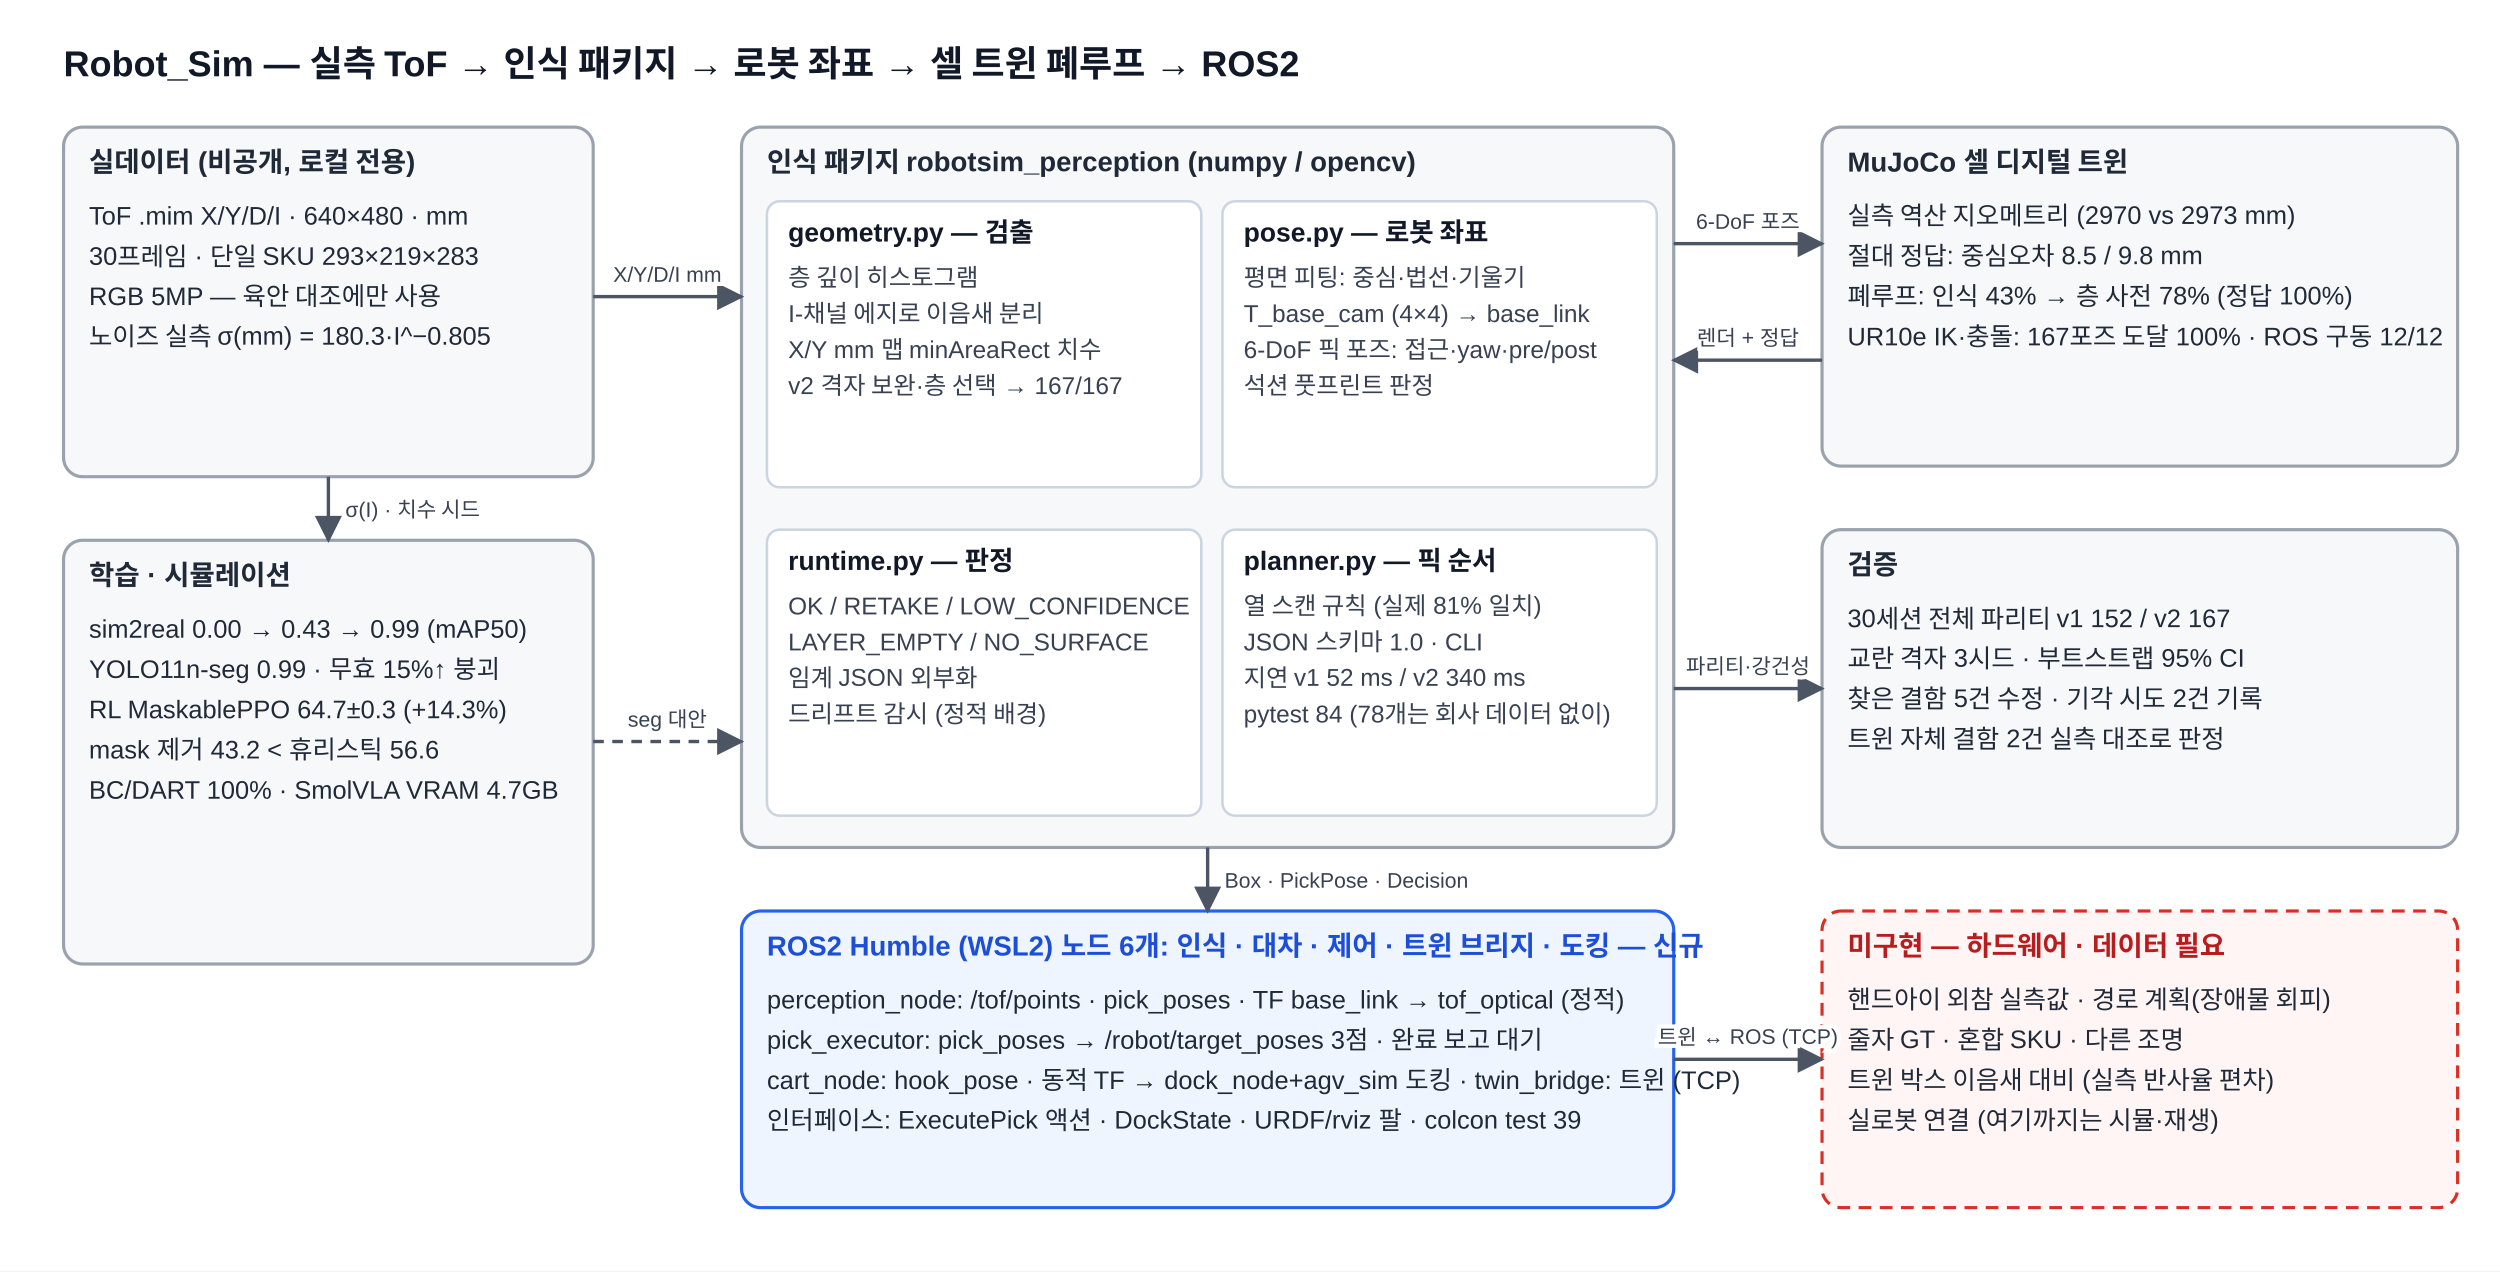
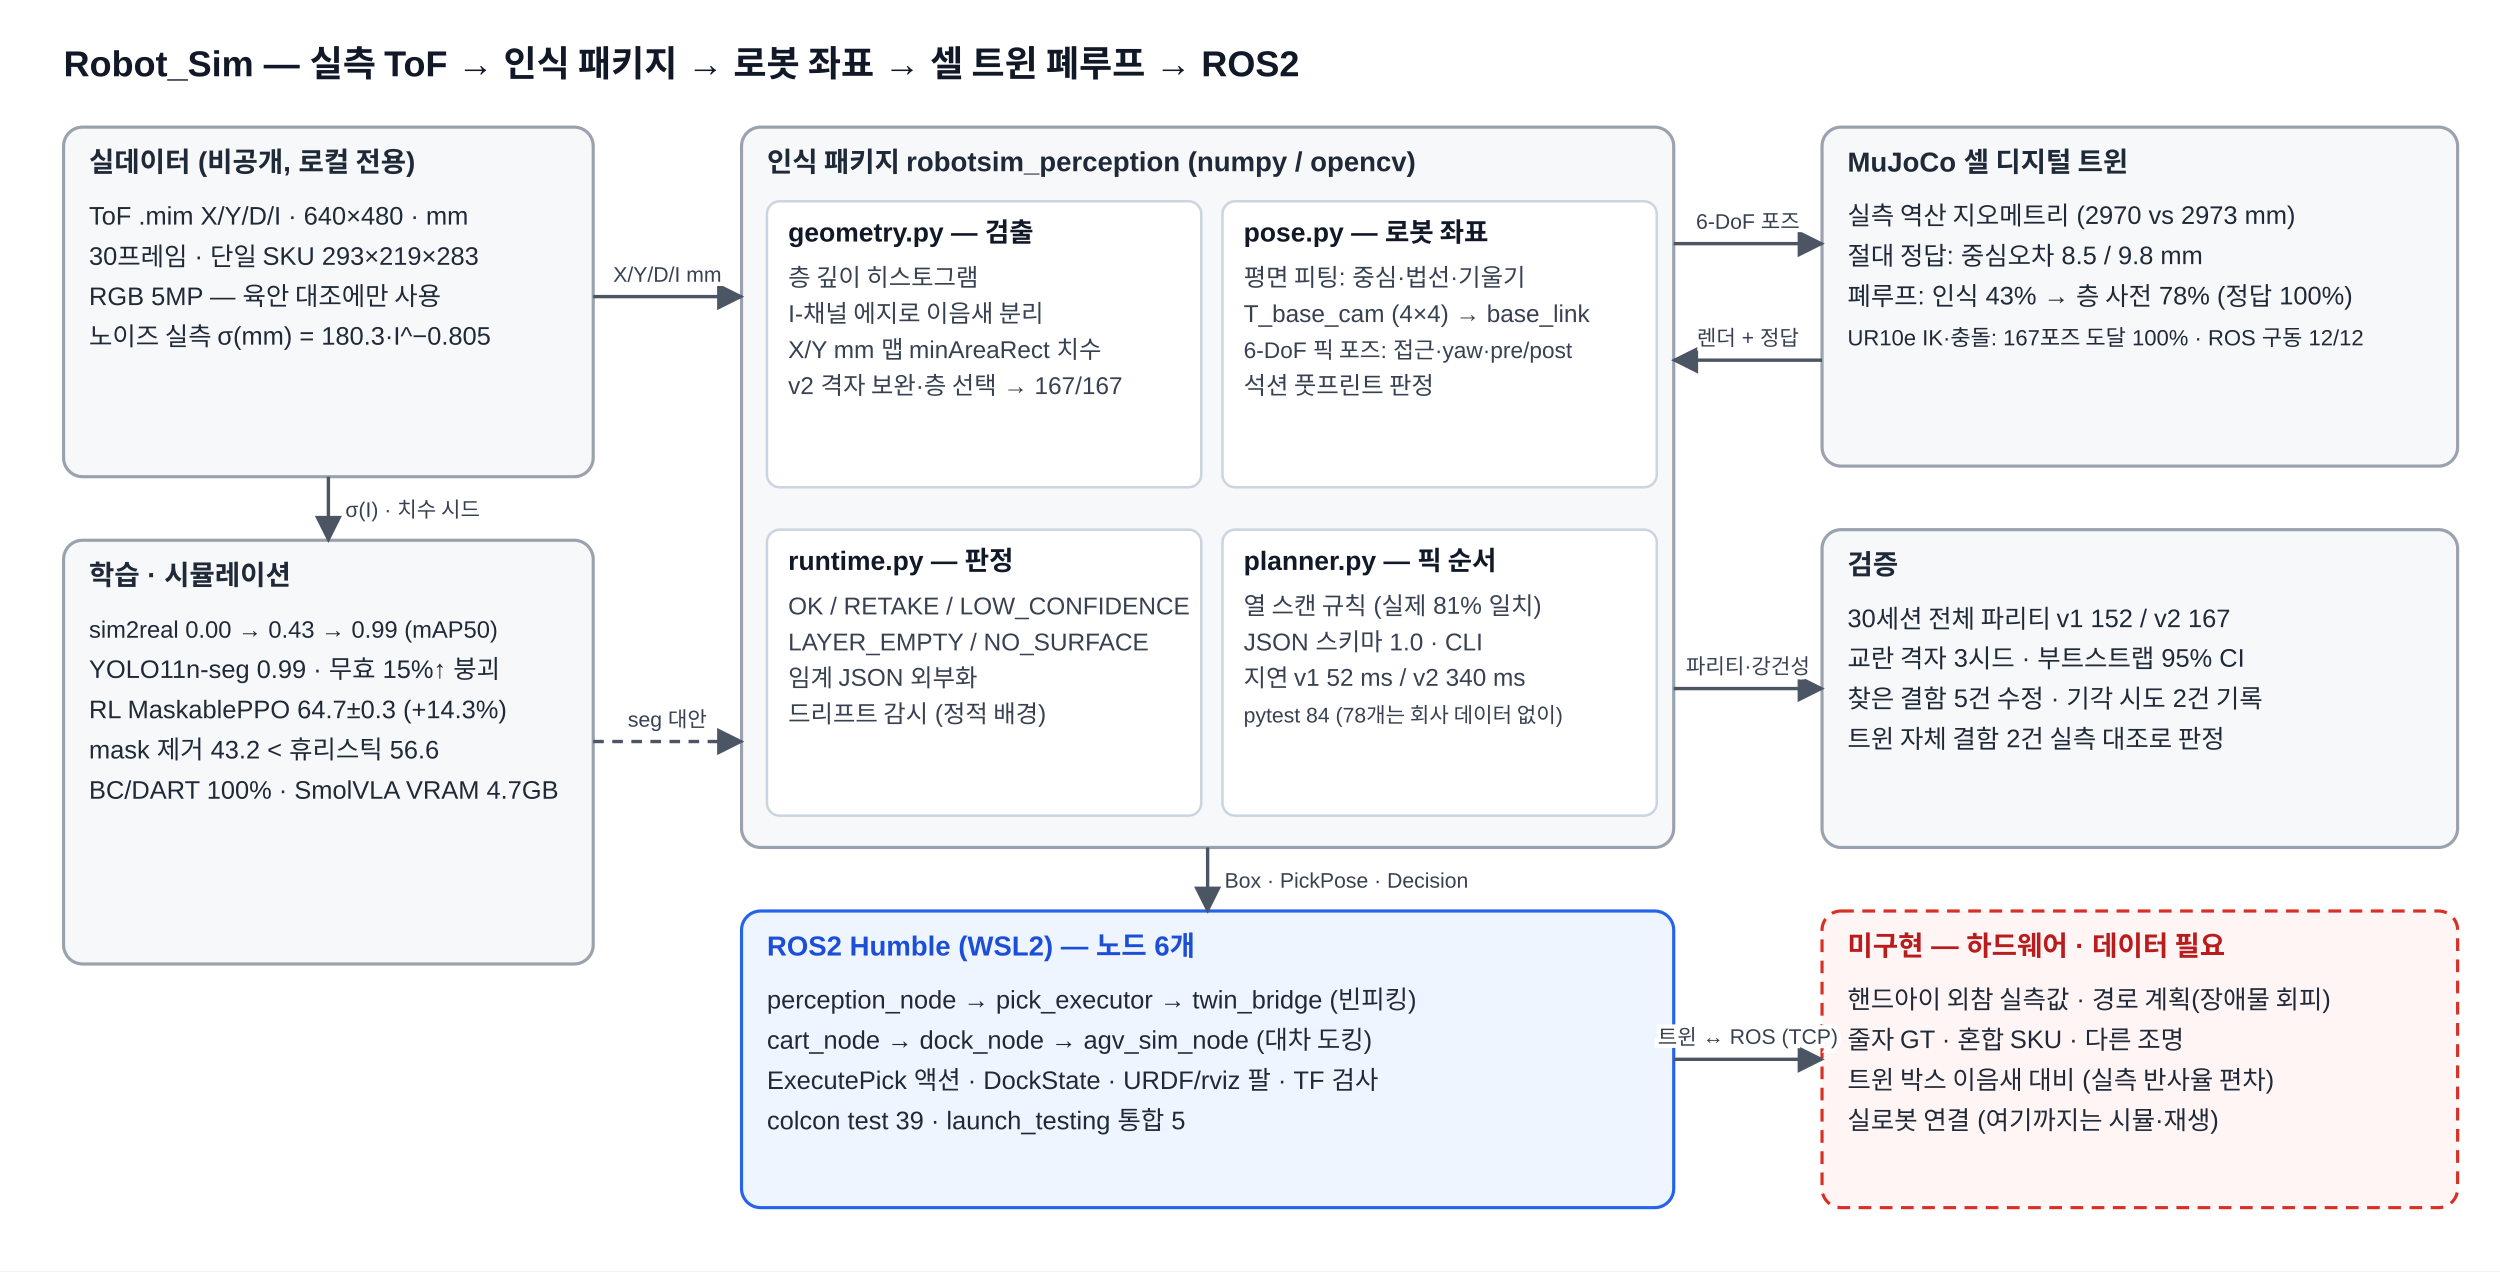
<svg xmlns="http://www.w3.org/2000/svg" width="1180" height="600" viewBox="0 0 1180 600" font-family="&quot;Segoe UI&quot;, &quot;Malgun Gothic&quot;, &quot;Apple SD Gothic Neo&quot;, &quot;Noto Sans KR&quot;, Arial, sans-serif">
  <defs>
    <marker id="ah" viewBox="0 0 10 10" refX="9" refY="5" markerWidth="8" markerHeight="8" orient="auto">
      <path d="M0,0 L10,5 L0,10 z" fill="#4b5563" />
    </marker>
  </defs>
  <rect width="1180" height="600" fill="#ffffff" />
  <text x="30" y="36" font-size="17" font-weight="700" fill="#111827">Robot_Sim — 실측 ToF → 인식 패키지 → 로봇 좌표 → 셀 트윈 폐루프 → ROS2</text>
  <rect x="30" y="60" width="250" height="165" rx="9" fill="#f7f8fa" stroke="#9aa3ad" stroke-width="1.5" />
-   <text x="42" y="81" font-size="13" font-weight="700" fill="#1f2937">실데이터 (비공개, 로컬 전용)</text>
-   <text x="42" y="106" font-size="12" fill="#1f2937">ToF .mim  X/Y/D/I · 640×480 · mm</text>
-   <text x="42" y="125" font-size="12" fill="#1f2937">30프레임 · 단일 SKU 293×219×283</text>
-   <text x="42" y="144" font-size="12" fill="#1f2937">RGB 5MP — 육안 대조에만 사용</text>
-   <text x="42" y="163" font-size="12" fill="#1f2937">노이즈 실측 σ(mm) = 180.3·I^−0.805</text>
+   <text x="42" y="81" font-size="13.0" font-weight="700" fill="#1f2937">실데이터 (비공개, 로컬 전용)</text>
+   <text x="42" y="106" font-size="12.0" fill="#1f2937">ToF .mim  X/Y/D/I · 640×480 · mm</text>
+   <text x="42" y="125" font-size="12.0" fill="#1f2937">30프레임 · 단일 SKU 293×219×283</text>
+   <text x="42" y="144" font-size="12.0" fill="#1f2937">RGB 5MP — 육안 대조에만 사용</text>
+   <text x="42" y="163" font-size="12.0" fill="#1f2937">노이즈 실측 σ(mm) = 180.3·I^−0.805</text>
  <rect x="30" y="255" width="250" height="200" rx="9" fill="#f7f8fa" stroke="#9aa3ad" stroke-width="1.5" />
-   <text x="42" y="276" font-size="13" font-weight="700" fill="#1f2937">학습 · 시뮬레이션</text>
-   <text x="42" y="301" font-size="12" fill="#1f2937">sim2real  0.00 → 0.43 → 0.99 (mAP50)</text>
-   <text x="42" y="320" font-size="12" fill="#1f2937">YOLO11n-seg 0.99 · 무효 15%↑ 붕괴</text>
-   <text x="42" y="339" font-size="12" fill="#1f2937">RL MaskablePPO 64.7±0.3 (+14.3%)</text>
-   <text x="42" y="358" font-size="12" fill="#1f2937">   mask 제거 43.2 &lt; 휴리스틱 56.6</text>
-   <text x="42" y="377" font-size="12" fill="#1f2937">BC/DART 100% · SmolVLA VRAM 4.7GB</text>
+   <text x="42" y="276" font-size="13.0" font-weight="700" fill="#1f2937">학습 · 시뮬레이션</text>
+   <text x="42" y="301" font-size="11.2" fill="#1f2937">sim2real  0.00 → 0.43 → 0.99 (mAP50)</text>
+   <text x="42" y="320" font-size="12.0" fill="#1f2937">YOLO11n-seg 0.99 · 무효 15%↑ 붕괴</text>
+   <text x="42" y="339" font-size="12.0" fill="#1f2937">RL MaskablePPO 64.7±0.3 (+14.3%)</text>
+   <text x="42" y="358" font-size="12.0" fill="#1f2937">   mask 제거 43.2 &lt; 휴리스틱 56.6</text>
+   <text x="42" y="377" font-size="12.0" fill="#1f2937">BC/DART 100% · SmolVLA VRAM 4.7GB</text>
  <rect x="350" y="60" width="440" height="340" rx="9" fill="#f7f8fa" stroke="#9aa3ad" stroke-width="1.5" />
-   <text x="362" y="81" font-size="13" font-weight="700" fill="#1f2937">인식 패키지  robotsim_perception  (numpy / opencv)</text>
+   <text x="362" y="81" font-size="13.0" font-weight="700" fill="#1f2937">인식 패키지  robotsim_perception  (numpy / opencv)</text>
  <rect x="362" y="95" width="205" height="135" rx="6" fill="#ffffff" stroke="#cbd5e1" stroke-width="1.2" />
  <text x="372" y="114" font-size="12.5" font-weight="700" fill="#111827">geometry.py — 검출</text>
  <text x="372" y="135" font-size="11.5" fill="#374151">층 깊이 히스토그램</text>
  <text x="372" y="152" font-size="11.5" fill="#374151">I-채널 에지로 이음새 분리</text>
  <text x="372" y="169" font-size="11.5" fill="#374151">X/Y mm 맵 minAreaRect 치수</text>
  <text x="372" y="186" font-size="11.5" fill="#374151">v2 격자 보완·층 선택 → 167/167</text>
  <rect x="577" y="95" width="205" height="135" rx="6" fill="#ffffff" stroke="#cbd5e1" stroke-width="1.2" />
  <text x="587" y="114" font-size="12.5" font-weight="700" fill="#111827">pose.py — 로봇 좌표</text>
  <text x="587" y="135" font-size="11.5" fill="#374151">평면 피팅: 중심·법선·기울기</text>
  <text x="587" y="152" font-size="11.5" fill="#374151">T_base_cam (4×4) → base_link</text>
-   <text x="587" y="169" font-size="11.5" fill="#374151">6-DoF 픽 포즈: 접근·yaw·pre/post</text>
+   <text x="587" y="169" font-size="10.7" fill="#374151">6-DoF 픽 포즈: 접근·yaw·pre/post</text>
  <text x="587" y="186" font-size="11.5" fill="#374151">석션 풋프린트 판정</text>
  <rect x="362" y="250" width="205" height="135" rx="6" fill="#ffffff" stroke="#cbd5e1" stroke-width="1.2" />
  <text x="372" y="269" font-size="12.5" font-weight="700" fill="#111827">runtime.py — 판정</text>
  <text x="372" y="290" font-size="11.5" fill="#374151">OK / RETAKE / LOW_CONFIDENCE</text>
  <text x="372" y="307" font-size="11.5" fill="#374151">LAYER_EMPTY / NO_SURFACE</text>
  <text x="372" y="324" font-size="11.5" fill="#374151">임계 JSON 외부화</text>
  <text x="372" y="341" font-size="11.5" fill="#374151">드리프트 감시 (정적 배경)</text>
  <rect x="577" y="250" width="205" height="135" rx="6" fill="#ffffff" stroke="#cbd5e1" stroke-width="1.2" />
  <text x="587" y="269" font-size="12.5" font-weight="700" fill="#111827">planner.py — 픽 순서</text>
  <text x="587" y="290" font-size="11.5" fill="#374151">열 스캔 규칙 (실제 81% 일치)</text>
  <text x="587" y="307" font-size="11.5" fill="#374151">JSON 스키마 1.0 · CLI</text>
  <text x="587" y="324" font-size="11.5" fill="#374151">지연 v1 52 ms / v2 340 ms</text>
-   <text x="587" y="341" font-size="11.5" fill="#374151">pytest 84 (78개는 회사 데이터 없이)</text>
+   <text x="587" y="341" font-size="10.0" fill="#374151">pytest 84 (78개는 회사 데이터 없이)</text>
  <rect x="350" y="430" width="440" height="140" rx="9" fill="#eef5ff" stroke="#2563eb" stroke-width="1.5" />
-   <text x="362" y="451" font-size="13" font-weight="700" fill="#1d4ed8">ROS2 Humble (WSL2)  노드 6개: 인식 · 대차 · 제어 · 트윈 브리지 · 도킹 — 신규</text>
-   <text x="362" y="476" font-size="12" fill="#1f2937">perception_node: /tof/points · pick_poses · TF base_link → tof_optical (정적)</text>
-   <text x="362" y="495" font-size="12" fill="#1f2937">pick_executor: pick_poses → /robot/target_poses 3점 · 완료 보고 대기</text>
-   <text x="362" y="514" font-size="12" fill="#1f2937">cart_node: hook_pose · 동적 TF → dock_node+agv_sim 도킹  ·  twin_bridge: 트윈 (TCP)</text>
-   <text x="362" y="533" font-size="12" fill="#1f2937">인터페이스: ExecutePick 액션 · DockState · URDF/rviz 팔 · colcon test 39</text>
+   <text x="362" y="451" font-size="13.0" font-weight="700" fill="#1d4ed8">ROS2 Humble (WSL2) — 노드 6개</text>
+   <text x="362" y="476" font-size="12.0" fill="#1f2937">perception_node → pick_executor → twin_bridge (빈피킹)</text>
+   <text x="362" y="495" font-size="12.0" fill="#1f2937">cart_node → dock_node → agv_sim_node (대차 도킹)</text>
+   <text x="362" y="514" font-size="12.0" fill="#1f2937">ExecutePick 액션 · DockState · URDF/rviz 팔 · TF 검사</text>
+   <text x="362" y="533" font-size="12.0" fill="#1f2937">colcon test 39 · launch_testing 통합 5</text>
  <rect x="860" y="60" width="300" height="160" rx="9" fill="#f7f8fa" stroke="#9aa3ad" stroke-width="1.5" />
-   <text x="872" y="81" font-size="13" font-weight="700" fill="#1f2937">MuJoCo 셀 디지털 트윈</text>
-   <text x="872" y="106" font-size="12" fill="#1f2937">실측 역산 지오메트리 (2970 vs 2973 mm)</text>
-   <text x="872" y="125" font-size="12" fill="#1f2937">절대 정답: 중심오차 8.5 / 9.8 mm</text>
-   <text x="872" y="144" font-size="12" fill="#1f2937">폐루프: 인식 43% → 층 사전 78% (정답 100%)</text>
-   <text x="872" y="163" font-size="12" fill="#1f2937">UR10e IK·충돌: 167포즈 도달 100% · ROS 구동 12/12</text>
+   <text x="872" y="81" font-size="13.0" font-weight="700" fill="#1f2937">MuJoCo 셀 디지털 트윈</text>
+   <text x="872" y="106" font-size="12.0" fill="#1f2937">실측 역산 지오메트리 (2970 vs 2973 mm)</text>
+   <text x="872" y="125" font-size="12.0" fill="#1f2937">절대 정답: 중심오차 8.5 / 9.8 mm</text>
+   <text x="872" y="144" font-size="12.0" fill="#1f2937">폐루프: 인식 43% → 층 사전 78% (정답 100%)</text>
+   <text x="872" y="163" font-size="10.4" fill="#1f2937">UR10e IK·충돌: 167포즈 도달 100% · ROS 구동 12/12</text>
  <rect x="860" y="250" width="300" height="150" rx="9" fill="#f7f8fa" stroke="#9aa3ad" stroke-width="1.5" />
-   <text x="872" y="271" font-size="13" font-weight="700" fill="#1f2937">검증</text>
-   <text x="872" y="296" font-size="12" fill="#1f2937">30세션 전체 파리티  v1 152 / v2 167</text>
-   <text x="872" y="315" font-size="12" fill="#1f2937">교란 격자 3시드 · 부트스트랩 95% CI</text>
-   <text x="872" y="334" font-size="12" fill="#1f2937">찾은 결함 5건 수정 · 기각 시도 2건 기록</text>
-   <text x="872" y="353" font-size="12" fill="#1f2937">트윈 자체 결함 2건 실측 대조로 판정</text>
+   <text x="872" y="271" font-size="13.0" font-weight="700" fill="#1f2937">검증</text>
+   <text x="872" y="296" font-size="12.0" fill="#1f2937">30세션 전체 파리티  v1 152 / v2 167</text>
+   <text x="872" y="315" font-size="12.0" fill="#1f2937">교란 격자 3시드 · 부트스트랩 95% CI</text>
+   <text x="872" y="334" font-size="12.0" fill="#1f2937">찾은 결함 5건 수정 · 기각 시도 2건 기록</text>
+   <text x="872" y="353" font-size="12.0" fill="#1f2937">트윈 자체 결함 2건 실측 대조로 판정</text>
  <rect x="860" y="430" width="300" height="140" rx="9" fill="#fff5f5" stroke="#d93025" stroke-width="1.5" stroke-dasharray="6,4" />
-   <text x="872" y="451" font-size="13" font-weight="700" fill="#b91c1c">미구현 — 하드웨어 · 데이터 필요</text>
-   <text x="872" y="476" font-size="12" fill="#1f2937">핸드아이 외참 실측값 · 경로 계획(장애물 회피)</text>
-   <text x="872" y="495" font-size="12" fill="#1f2937">줄자 GT · 혼합 SKU · 다른 조명</text>
-   <text x="872" y="514" font-size="12" fill="#1f2937">트윈 박스 이음새 대비 (실측 반사율 편차)</text>
-   <text x="872" y="533" font-size="12" fill="#1f2937">실로봇 연결 (여기까지는 시뮬·재생)</text>
+   <text x="872" y="451" font-size="13.0" font-weight="700" fill="#b91c1c">미구현 — 하드웨어 · 데이터 필요</text>
+   <text x="872" y="476" font-size="12.0" fill="#1f2937">핸드아이 외참 실측값 · 경로 계획(장애물 회피)</text>
+   <text x="872" y="495" font-size="12.0" fill="#1f2937">줄자 GT · 혼합 SKU · 다른 조명</text>
+   <text x="872" y="514" font-size="12.0" fill="#1f2937">트윈 박스 이음새 대비 (실측 반사율 편차)</text>
+   <text x="872" y="533" font-size="12.0" fill="#1f2937">실로봇 연결 (여기까지는 시뮬·재생)</text>
  <line x1="280" y1="140" x2="350" y2="140" stroke="#4b5563" stroke-width="1.6" marker-end="url(#ah)" />
  <text x="315.0" y="133.0" font-size="10" fill="#374151" text-anchor="middle" paint-order="stroke" stroke="#ffffff" stroke-width="4">X/Y/D/I mm</text>
  <line x1="155" y1="225" x2="155" y2="255" stroke="#4b5563" stroke-width="1.6" marker-end="url(#ah)" />
  <text x="163.0" y="244.0" font-size="10" fill="#374151" text-anchor="start" paint-order="stroke" stroke="#ffffff" stroke-width="4">σ(I) · 치수 시드</text>
  <line x1="790" y1="115" x2="860" y2="115" stroke="#4b5563" stroke-width="1.6" marker-end="url(#ah)" />
  <text x="825.0" y="108.0" font-size="10" fill="#374151" text-anchor="middle" paint-order="stroke" stroke="#ffffff" stroke-width="4">6-DoF 포즈</text>
  <line x1="860" y1="170" x2="790" y2="170" stroke="#4b5563" stroke-width="1.6" marker-end="url(#ah)" />
  <text x="825.0" y="163.0" font-size="10" fill="#374151" text-anchor="middle" paint-order="stroke" stroke="#ffffff" stroke-width="4">렌더 + 정답</text>
  <line x1="790" y1="325" x2="860" y2="325" stroke="#4b5563" stroke-width="1.6" marker-end="url(#ah)" />
  <text x="825.0" y="318.0" font-size="10" fill="#374151" text-anchor="middle" paint-order="stroke" stroke="#ffffff" stroke-width="4">파리티·강건성</text>
  <line x1="570" y1="400" x2="570" y2="430" stroke="#4b5563" stroke-width="1.6" marker-end="url(#ah)" />
  <text x="578.0" y="419.0" font-size="10" fill="#374151" text-anchor="start" paint-order="stroke" stroke="#ffffff" stroke-width="4">Box · PickPose · Decision</text>
  <line x1="280" y1="350" x2="350" y2="350" stroke="#4b5563" stroke-width="1.6" stroke-dasharray="5,4" marker-end="url(#ah)" />
  <text x="315.0" y="343.0" font-size="10" fill="#374151" text-anchor="middle" paint-order="stroke" stroke="#ffffff" stroke-width="4">seg 대안</text>
  <line x1="790" y1="500" x2="860" y2="500" stroke="#4b5563" stroke-width="1.6" marker-end="url(#ah)" />
  <text x="825.0" y="493.0" font-size="10" fill="#374151" text-anchor="middle" paint-order="stroke" stroke="#ffffff" stroke-width="4">트윈 ↔ ROS (TCP)</text>
</svg>
